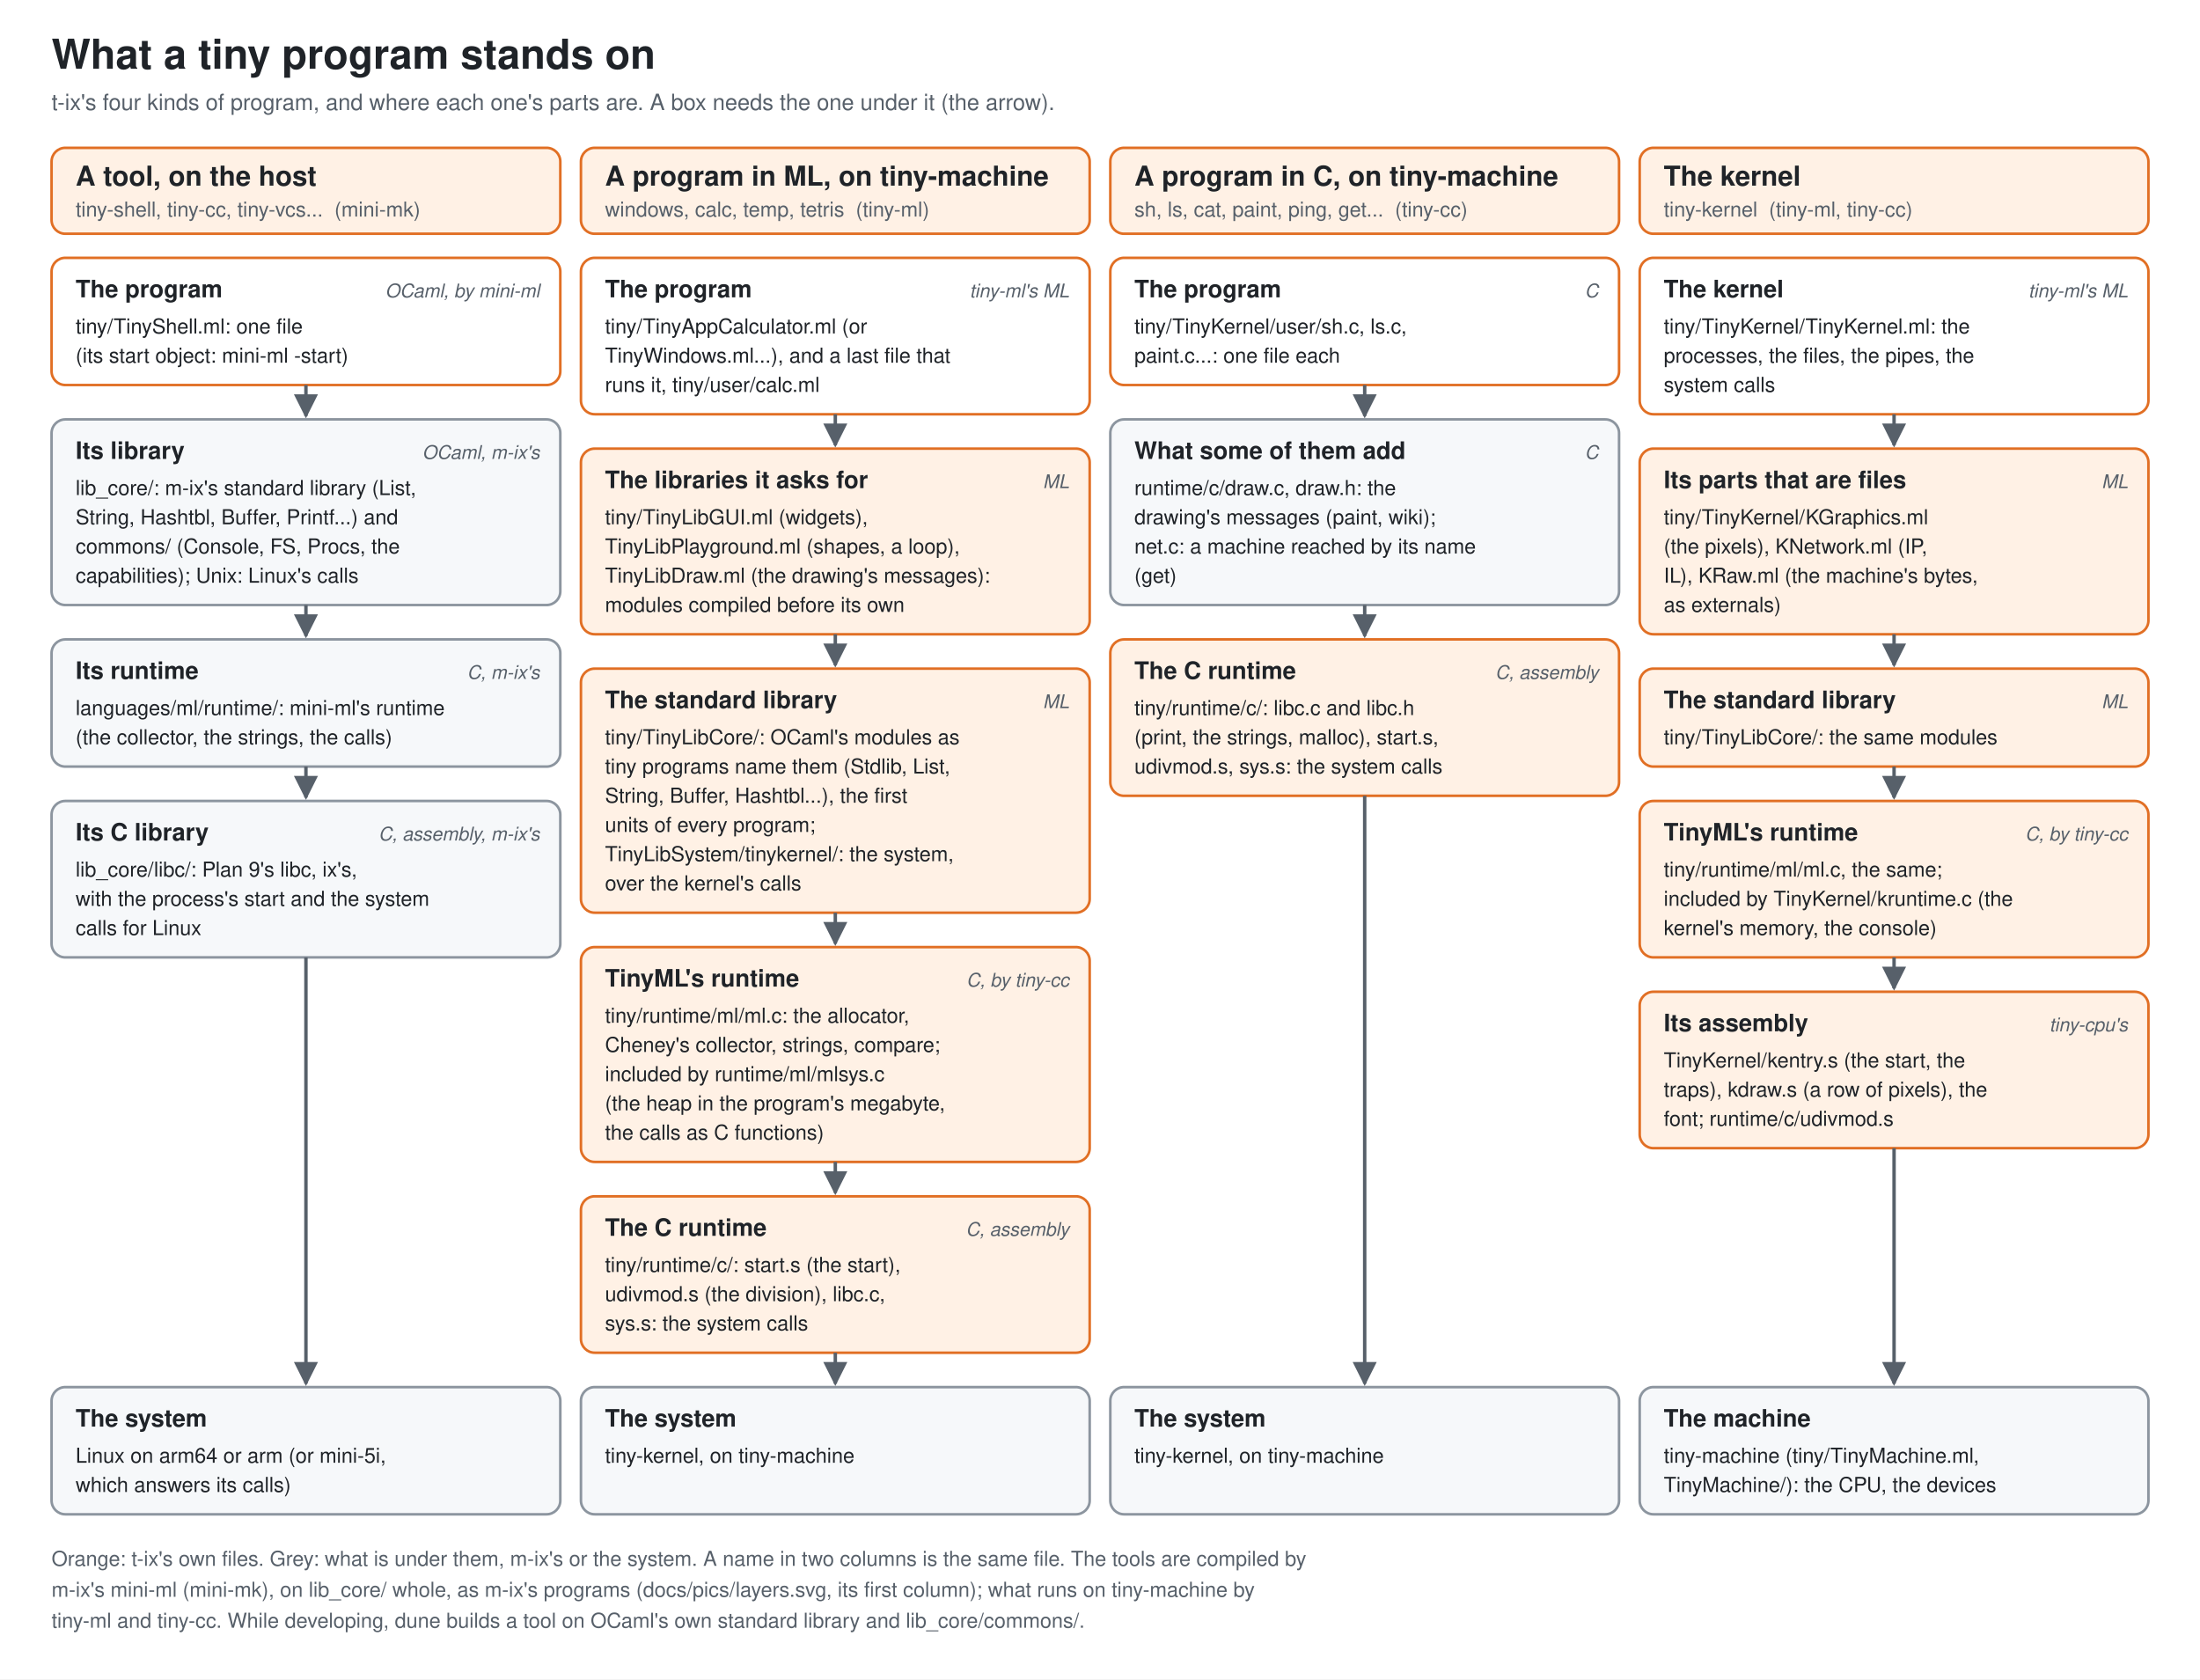
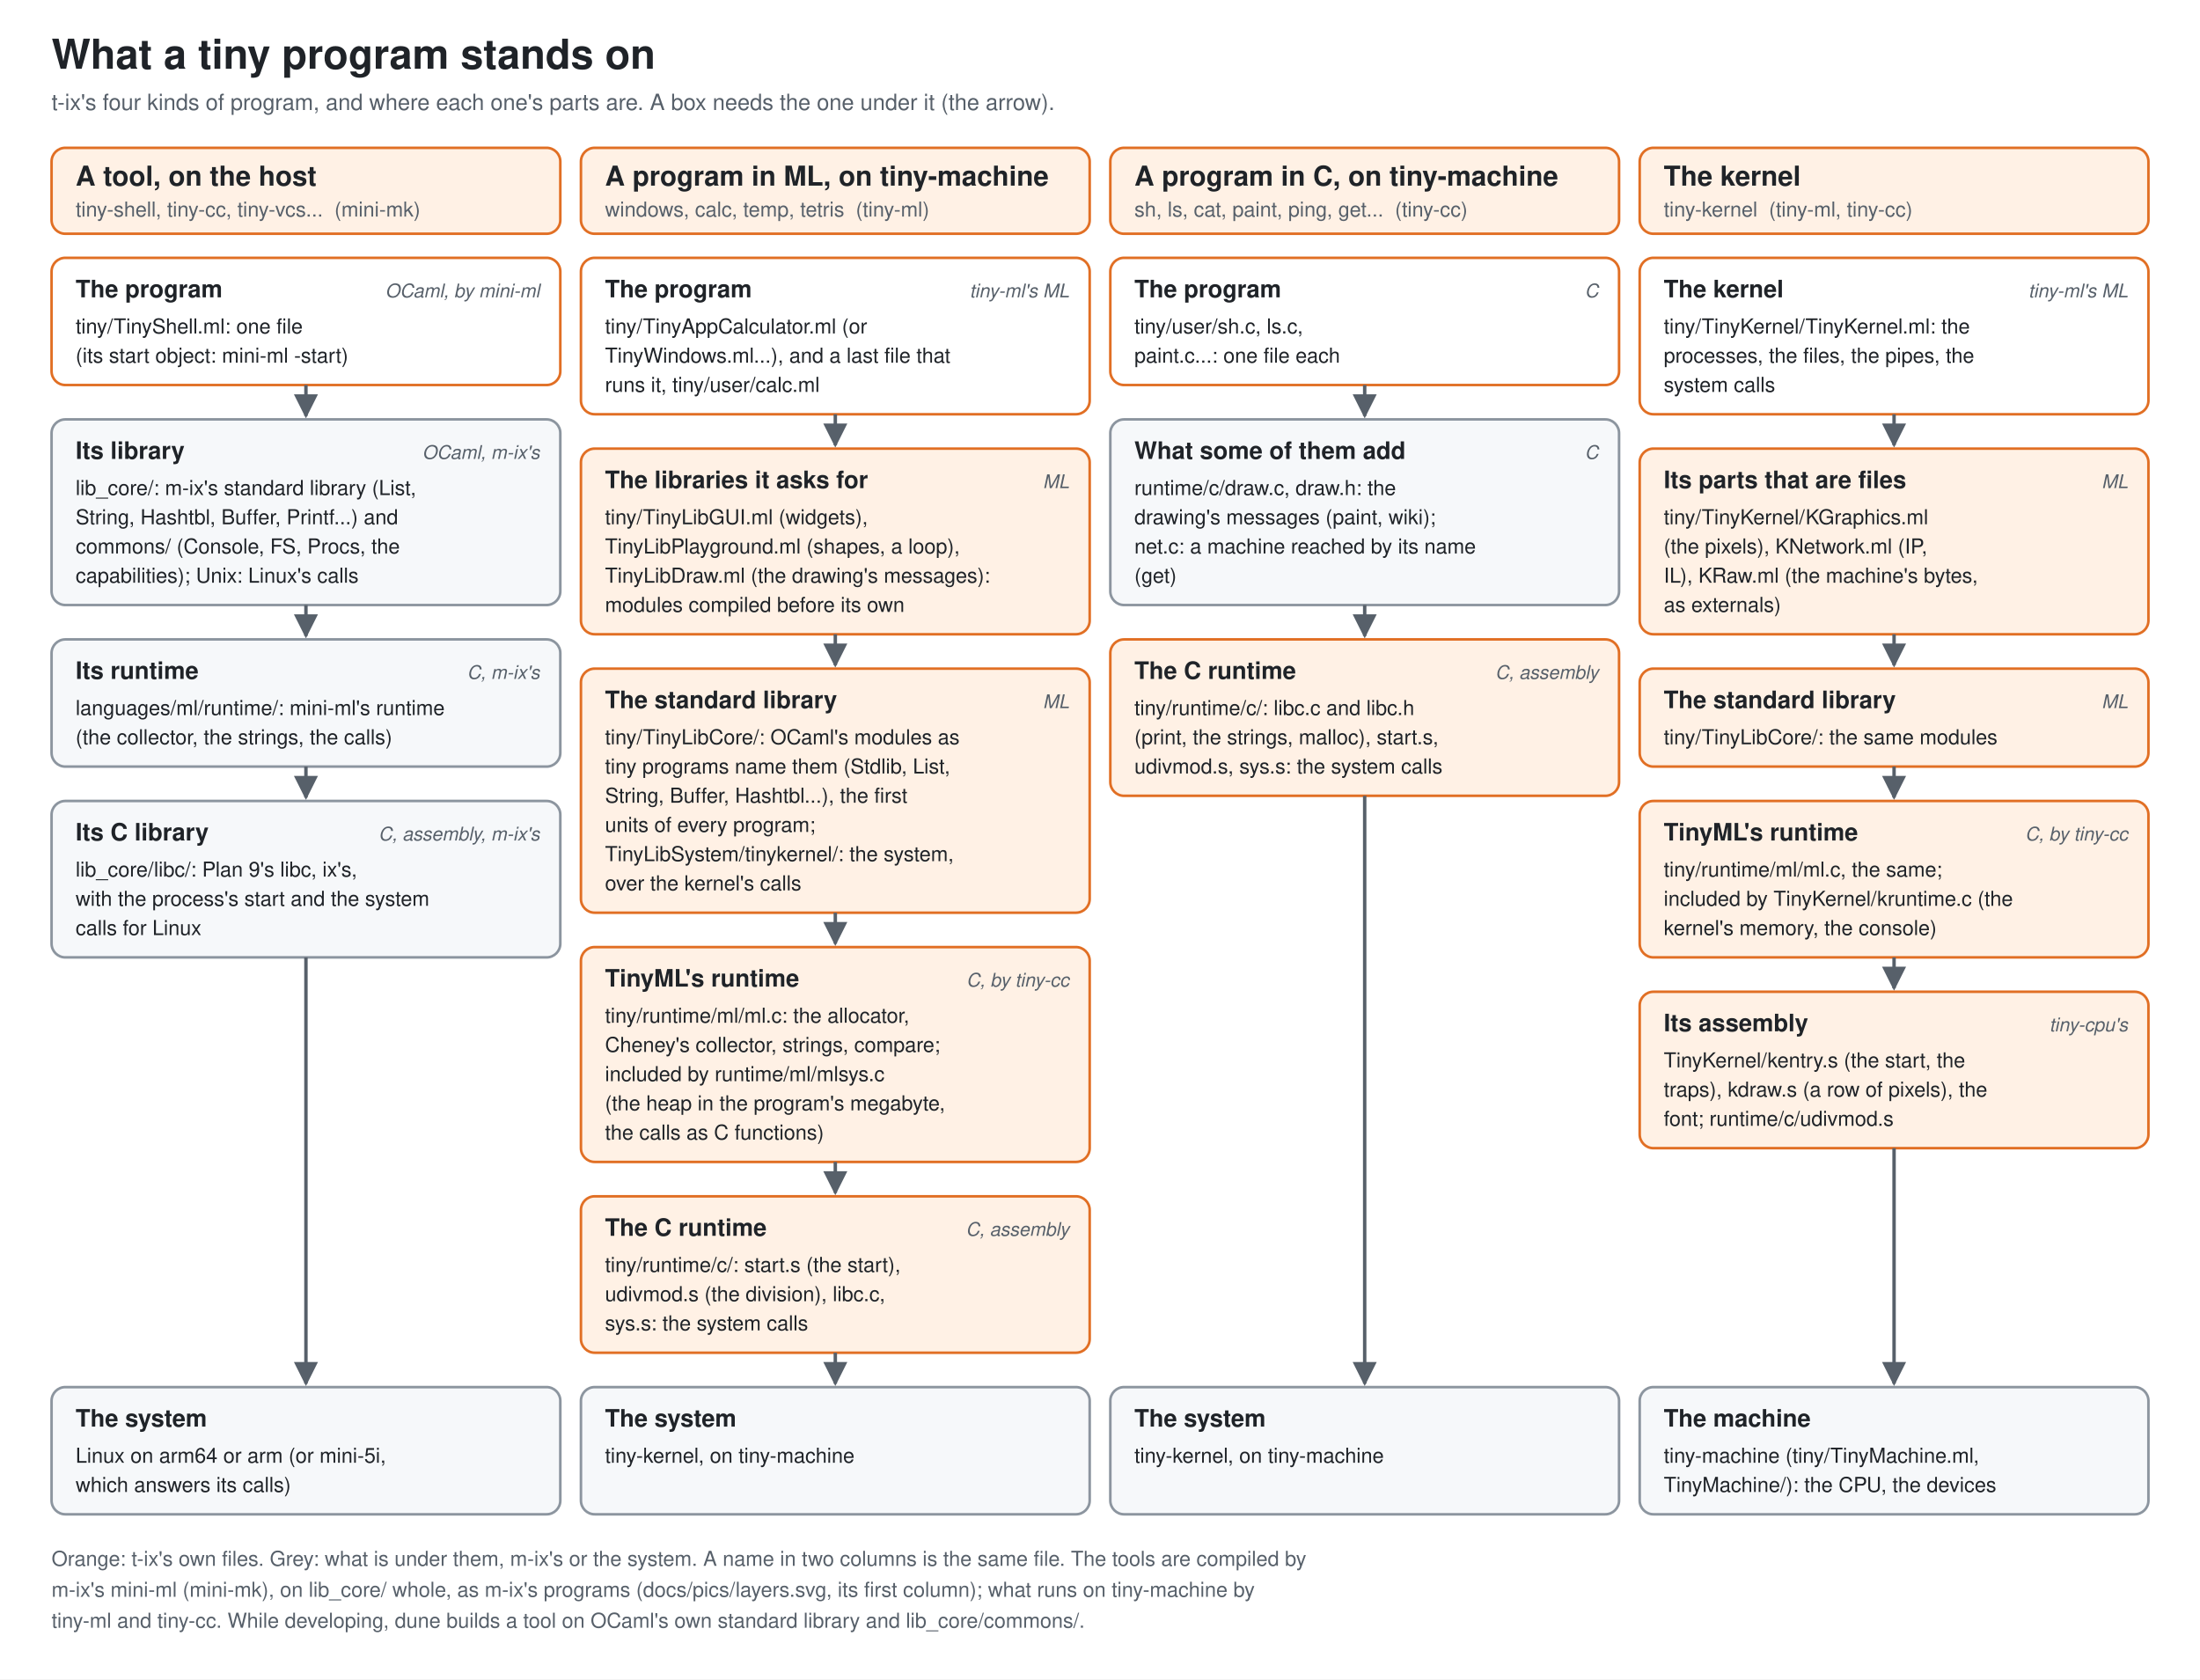
<svg xmlns="http://www.w3.org/2000/svg" viewBox="0 0 1280 977" width="1280" height="977" font-family="-apple-system, BlinkMacSystemFont, 'Segoe UI', Helvetica, Arial, sans-serif">
  <defs>
    <marker id="a" viewBox="0 0 10 10" refX="9" refY="5" markerWidth="7" markerHeight="7" orient="auto-start-reverse">
      <path d="M0 0L10 5L0 10z" fill="#57606a" />
    </marker>
  </defs>
  <rect width="1280" height="977" fill="#ffffff" />
  <text x="30" y="40" font-size="24" font-weight="600" fill="#1f2328" text-anchor="start" xml:space="preserve">What a tiny program stands on</text>
  <text x="30" y="64" font-size="13" font-weight="normal" fill="#57606a" text-anchor="start" xml:space="preserve">t-ix's four kinds of program, and where each one's parts are. A box needs the one under it (the arrow).</text>
  <rect x="30" y="86" width="296" height="50" rx="8" fill="#fff1e5" stroke="#e16f24" stroke-width="1.5" />
  <text x="44" y="108" font-size="16" font-weight="600" fill="#1f2328" text-anchor="start" xml:space="preserve">A tool, on the host</text>
  <text x="44" y="126" font-size="12" font-weight="normal" fill="#57606a" text-anchor="start" xml:space="preserve">tiny-shell, tiny-cc, tiny-vcs...  (mini-mk)</text>
  <rect x="30" y="150" width="296" height="74" rx="8" fill="#ffffff" stroke="#e16f24" stroke-width="1.5" />
  <text x="44" y="173" font-size="14" font-weight="600" fill="#1f2328" text-anchor="start" xml:space="preserve">The program</text>
  <text x="314" y="173" font-size="11" font-weight="normal" fill="#57606a" text-anchor="end" font-style="italic" xml:space="preserve">OCaml, by mini-ml</text>
  <text x="44" y="194" font-size="12" font-weight="normal" fill="#1f2328" text-anchor="start" xml:space="preserve">tiny/TinyShell.ml: one file</text>
  <text x="44" y="211" font-size="12" font-weight="normal" fill="#1f2328" text-anchor="start" xml:space="preserve">(its start object: mini-ml -start)</text>
  <line x1="178" y1="224" x2="178" y2="242" stroke="#57606a" stroke-width="2" marker-end="url(#a)" />
  <rect x="30" y="244" width="296" height="108" rx="8" fill="#f6f8fa" stroke="#8c959f" stroke-width="1.5" />
  <text x="44" y="267" font-size="14" font-weight="600" fill="#1f2328" text-anchor="start" xml:space="preserve">Its library</text>
  <text x="314" y="267" font-size="11" font-weight="normal" fill="#57606a" text-anchor="end" font-style="italic" xml:space="preserve">OCaml, m-ix's</text>
  <text x="44" y="288" font-size="12" font-weight="normal" fill="#1f2328" text-anchor="start" xml:space="preserve">lib_core/: m-ix's standard library (List,</text>
  <text x="44" y="305" font-size="12" font-weight="normal" fill="#1f2328" text-anchor="start" xml:space="preserve">String, Hashtbl, Buffer, Printf...) and</text>
  <text x="44" y="322" font-size="12" font-weight="normal" fill="#1f2328" text-anchor="start" xml:space="preserve">commons/ (Console, FS, Procs, the</text>
  <text x="44" y="339" font-size="12" font-weight="normal" fill="#1f2328" text-anchor="start" xml:space="preserve">capabilities); Unix: Linux's calls</text>
  <line x1="178" y1="352" x2="178" y2="370" stroke="#57606a" stroke-width="2" marker-end="url(#a)" />
  <rect x="30" y="372" width="296" height="74" rx="8" fill="#f6f8fa" stroke="#8c959f" stroke-width="1.5" />
  <text x="44" y="395" font-size="14" font-weight="600" fill="#1f2328" text-anchor="start" xml:space="preserve">Its runtime</text>
  <text x="314" y="395" font-size="11" font-weight="normal" fill="#57606a" text-anchor="end" font-style="italic" xml:space="preserve">C, m-ix's</text>
  <text x="44" y="416" font-size="12" font-weight="normal" fill="#1f2328" text-anchor="start" xml:space="preserve">languages/ml/runtime/: mini-ml's runtime</text>
  <text x="44" y="433" font-size="12" font-weight="normal" fill="#1f2328" text-anchor="start" xml:space="preserve">(the collector, the strings, the calls)</text>
  <line x1="178" y1="446" x2="178" y2="464" stroke="#57606a" stroke-width="2" marker-end="url(#a)" />
  <rect x="30" y="466" width="296" height="91" rx="8" fill="#f6f8fa" stroke="#8c959f" stroke-width="1.5" />
  <text x="44" y="489" font-size="14" font-weight="600" fill="#1f2328" text-anchor="start" xml:space="preserve">Its C library</text>
  <text x="314" y="489" font-size="11" font-weight="normal" fill="#57606a" text-anchor="end" font-style="italic" xml:space="preserve">C, assembly, m-ix's</text>
  <text x="44" y="510" font-size="12" font-weight="normal" fill="#1f2328" text-anchor="start" xml:space="preserve">lib_core/libc/: Plan 9's libc, ix's,</text>
  <text x="44" y="527" font-size="12" font-weight="normal" fill="#1f2328" text-anchor="start" xml:space="preserve">with the process's start and the system</text>
  <text x="44" y="544" font-size="12" font-weight="normal" fill="#1f2328" text-anchor="start" xml:space="preserve">calls for Linux</text>
  <line x1="178" y1="557" x2="178" y2="805" stroke="#57606a" stroke-width="2" marker-end="url(#a)" />
  <rect x="30" y="807" width="296" height="74" rx="8" fill="#f6f8fa" stroke="#8c959f" stroke-width="1.5" />
  <text x="44" y="830" font-size="14" font-weight="600" fill="#1f2328" text-anchor="start" xml:space="preserve">The system</text>
  <text x="44" y="851" font-size="12" font-weight="normal" fill="#1f2328" text-anchor="start" xml:space="preserve">Linux on arm64 or arm (or mini-5i,</text>
  <text x="44" y="868" font-size="12" font-weight="normal" fill="#1f2328" text-anchor="start" xml:space="preserve">which answers its calls)</text>
  <rect x="338" y="86" width="296" height="50" rx="8" fill="#fff1e5" stroke="#e16f24" stroke-width="1.5" />
  <text x="352" y="108" font-size="16" font-weight="600" fill="#1f2328" text-anchor="start" xml:space="preserve">A program in ML, on tiny-machine</text>
  <text x="352" y="126" font-size="12" font-weight="normal" fill="#57606a" text-anchor="start" xml:space="preserve">windows, calc, temp, tetris  (tiny-ml)</text>
  <rect x="338" y="150" width="296" height="91" rx="8" fill="#ffffff" stroke="#e16f24" stroke-width="1.5" />
  <text x="352" y="173" font-size="14" font-weight="600" fill="#1f2328" text-anchor="start" xml:space="preserve">The program</text>
  <text x="622" y="173" font-size="11" font-weight="normal" fill="#57606a" text-anchor="end" font-style="italic" xml:space="preserve">tiny-ml's ML</text>
  <text x="352" y="194" font-size="12" font-weight="normal" fill="#1f2328" text-anchor="start" xml:space="preserve">tiny/TinyAppCalculator.ml (or</text>
  <text x="352" y="211" font-size="12" font-weight="normal" fill="#1f2328" text-anchor="start" xml:space="preserve">TinyWindows.ml...), and a last file that</text>
  <text x="352" y="228" font-size="12" font-weight="normal" fill="#1f2328" text-anchor="start" xml:space="preserve">runs it, tiny/user/calc.ml</text>
  <line x1="486" y1="241" x2="486" y2="259" stroke="#57606a" stroke-width="2" marker-end="url(#a)" />
  <rect x="338" y="261" width="296" height="108" rx="8" fill="#fff1e5" stroke="#e16f24" stroke-width="1.5" />
  <text x="352" y="284" font-size="14" font-weight="600" fill="#1f2328" text-anchor="start" xml:space="preserve">The libraries it asks for</text>
  <text x="622" y="284" font-size="11" font-weight="normal" fill="#57606a" text-anchor="end" font-style="italic" xml:space="preserve">ML</text>
  <text x="352" y="305" font-size="12" font-weight="normal" fill="#1f2328" text-anchor="start" xml:space="preserve">tiny/TinyLibGUI.ml (widgets),</text>
  <text x="352" y="322" font-size="12" font-weight="normal" fill="#1f2328" text-anchor="start" xml:space="preserve">TinyLibPlayground.ml (shapes, a loop),</text>
  <text x="352" y="339" font-size="12" font-weight="normal" fill="#1f2328" text-anchor="start" xml:space="preserve">TinyLibDraw.ml (the drawing's messages):</text>
  <text x="352" y="356" font-size="12" font-weight="normal" fill="#1f2328" text-anchor="start" xml:space="preserve">modules compiled before its own</text>
  <line x1="486" y1="369" x2="486" y2="387" stroke="#57606a" stroke-width="2" marker-end="url(#a)" />
  <rect x="338" y="389" width="296" height="142" rx="8" fill="#fff1e5" stroke="#e16f24" stroke-width="1.5" />
  <text x="352" y="412" font-size="14" font-weight="600" fill="#1f2328" text-anchor="start" xml:space="preserve">The standard library</text>
  <text x="622" y="412" font-size="11" font-weight="normal" fill="#57606a" text-anchor="end" font-style="italic" xml:space="preserve">ML</text>
  <text x="352" y="433" font-size="12" font-weight="normal" fill="#1f2328" text-anchor="start" xml:space="preserve">tiny/TinyLibCore/: OCaml's modules as</text>
  <text x="352" y="450" font-size="12" font-weight="normal" fill="#1f2328" text-anchor="start" xml:space="preserve">tiny programs name them (Stdlib, List,</text>
  <text x="352" y="467" font-size="12" font-weight="normal" fill="#1f2328" text-anchor="start" xml:space="preserve">String, Buffer, Hashtbl...), the first</text>
  <text x="352" y="484" font-size="12" font-weight="normal" fill="#1f2328" text-anchor="start" xml:space="preserve">units of every program;</text>
  <text x="352" y="501" font-size="12" font-weight="normal" fill="#1f2328" text-anchor="start" xml:space="preserve">TinyLibSystem/tinykernel/: the system,</text>
  <text x="352" y="518" font-size="12" font-weight="normal" fill="#1f2328" text-anchor="start" xml:space="preserve">over the kernel's calls</text>
  <line x1="486" y1="531" x2="486" y2="549" stroke="#57606a" stroke-width="2" marker-end="url(#a)" />
  <rect x="338" y="551" width="296" height="125" rx="8" fill="#fff1e5" stroke="#e16f24" stroke-width="1.5" />
  <text x="352" y="574" font-size="14" font-weight="600" fill="#1f2328" text-anchor="start" xml:space="preserve">TinyML's runtime</text>
  <text x="622" y="574" font-size="11" font-weight="normal" fill="#57606a" text-anchor="end" font-style="italic" xml:space="preserve">C, by tiny-cc</text>
  <text x="352" y="595" font-size="12" font-weight="normal" fill="#1f2328" text-anchor="start" xml:space="preserve">tiny/runtime/ml/ml.c: the allocator,</text>
  <text x="352" y="612" font-size="12" font-weight="normal" fill="#1f2328" text-anchor="start" xml:space="preserve">Cheney's collector, strings, compare;</text>
  <text x="352" y="629" font-size="12" font-weight="normal" fill="#1f2328" text-anchor="start" xml:space="preserve">included by runtime/ml/mlsys.c</text>
  <text x="352" y="646" font-size="12" font-weight="normal" fill="#1f2328" text-anchor="start" xml:space="preserve">(the heap in the program's megabyte,</text>
  <text x="352" y="663" font-size="12" font-weight="normal" fill="#1f2328" text-anchor="start" xml:space="preserve">the calls as C functions)</text>
  <line x1="486" y1="676" x2="486" y2="694" stroke="#57606a" stroke-width="2" marker-end="url(#a)" />
  <rect x="338" y="696" width="296" height="91" rx="8" fill="#fff1e5" stroke="#e16f24" stroke-width="1.5" />
  <text x="352" y="719" font-size="14" font-weight="600" fill="#1f2328" text-anchor="start" xml:space="preserve">The C runtime</text>
  <text x="622" y="719" font-size="11" font-weight="normal" fill="#57606a" text-anchor="end" font-style="italic" xml:space="preserve">C, assembly</text>
  <text x="352" y="740" font-size="12" font-weight="normal" fill="#1f2328" text-anchor="start" xml:space="preserve">tiny/runtime/c/: start.s (the start),</text>
  <text x="352" y="757" font-size="12" font-weight="normal" fill="#1f2328" text-anchor="start" xml:space="preserve">udivmod.s (the division), libc.c,</text>
  <text x="352" y="774" font-size="12" font-weight="normal" fill="#1f2328" text-anchor="start" xml:space="preserve">sys.s: the system calls</text>
  <line x1="486" y1="787" x2="486" y2="805" stroke="#57606a" stroke-width="2" marker-end="url(#a)" />
  <rect x="338" y="807" width="296" height="74" rx="8" fill="#f6f8fa" stroke="#8c959f" stroke-width="1.5" />
  <text x="352" y="830" font-size="14" font-weight="600" fill="#1f2328" text-anchor="start" xml:space="preserve">The system</text>
  <text x="352" y="851" font-size="12" font-weight="normal" fill="#1f2328" text-anchor="start" xml:space="preserve">tiny-kernel, on tiny-machine</text>
  <rect x="646" y="86" width="296" height="50" rx="8" fill="#fff1e5" stroke="#e16f24" stroke-width="1.5" />
  <text x="660" y="108" font-size="16" font-weight="600" fill="#1f2328" text-anchor="start" xml:space="preserve">A program in C, on tiny-machine</text>
  <text x="660" y="126" font-size="12" font-weight="normal" fill="#57606a" text-anchor="start" xml:space="preserve">sh, ls, cat, paint, ping, get...  (tiny-cc)</text>
  <rect x="646" y="150" width="296" height="74" rx="8" fill="#ffffff" stroke="#e16f24" stroke-width="1.5" />
  <text x="660" y="173" font-size="14" font-weight="600" fill="#1f2328" text-anchor="start" xml:space="preserve">The program</text>
  <text x="930" y="173" font-size="11" font-weight="normal" fill="#57606a" text-anchor="end" font-style="italic" xml:space="preserve">C</text>
-   <text x="660" y="194" font-size="12" font-weight="normal" fill="#1f2328" text-anchor="start" xml:space="preserve">tiny/TinyKernel/user/sh.c, ls.c,</text>
+   <text x="660" y="194" font-size="12" font-weight="normal" fill="#1f2328" text-anchor="start" xml:space="preserve">tiny/user/sh.c, ls.c,</text>
  <text x="660" y="211" font-size="12" font-weight="normal" fill="#1f2328" text-anchor="start" xml:space="preserve">paint.c...: one file each</text>
  <line x1="794" y1="224" x2="794" y2="242" stroke="#57606a" stroke-width="2" marker-end="url(#a)" />
  <rect x="646" y="244" width="296" height="108" rx="8" fill="#f6f8fa" stroke="#8c959f" stroke-width="1.5" />
  <text x="660" y="267" font-size="14" font-weight="600" fill="#1f2328" text-anchor="start" xml:space="preserve">What some of them add</text>
  <text x="930" y="267" font-size="11" font-weight="normal" fill="#57606a" text-anchor="end" font-style="italic" xml:space="preserve">C</text>
  <text x="660" y="288" font-size="12" font-weight="normal" fill="#1f2328" text-anchor="start" xml:space="preserve">runtime/c/draw.c, draw.h: the</text>
  <text x="660" y="305" font-size="12" font-weight="normal" fill="#1f2328" text-anchor="start" xml:space="preserve">drawing's messages (paint, wiki);</text>
  <text x="660" y="322" font-size="12" font-weight="normal" fill="#1f2328" text-anchor="start" xml:space="preserve">net.c: a machine reached by its name</text>
  <text x="660" y="339" font-size="12" font-weight="normal" fill="#1f2328" text-anchor="start" xml:space="preserve">(get)</text>
  <line x1="794" y1="352" x2="794" y2="370" stroke="#57606a" stroke-width="2" marker-end="url(#a)" />
  <rect x="646" y="372" width="296" height="91" rx="8" fill="#fff1e5" stroke="#e16f24" stroke-width="1.5" />
  <text x="660" y="395" font-size="14" font-weight="600" fill="#1f2328" text-anchor="start" xml:space="preserve">The C runtime</text>
  <text x="930" y="395" font-size="11" font-weight="normal" fill="#57606a" text-anchor="end" font-style="italic" xml:space="preserve">C, assembly</text>
  <text x="660" y="416" font-size="12" font-weight="normal" fill="#1f2328" text-anchor="start" xml:space="preserve">tiny/runtime/c/: libc.c and libc.h</text>
  <text x="660" y="433" font-size="12" font-weight="normal" fill="#1f2328" text-anchor="start" xml:space="preserve">(print, the strings, malloc), start.s,</text>
  <text x="660" y="450" font-size="12" font-weight="normal" fill="#1f2328" text-anchor="start" xml:space="preserve">udivmod.s, sys.s: the system calls</text>
  <line x1="794" y1="463" x2="794" y2="805" stroke="#57606a" stroke-width="2" marker-end="url(#a)" />
  <rect x="646" y="807" width="296" height="74" rx="8" fill="#f6f8fa" stroke="#8c959f" stroke-width="1.5" />
  <text x="660" y="830" font-size="14" font-weight="600" fill="#1f2328" text-anchor="start" xml:space="preserve">The system</text>
  <text x="660" y="851" font-size="12" font-weight="normal" fill="#1f2328" text-anchor="start" xml:space="preserve">tiny-kernel, on tiny-machine</text>
  <rect x="954" y="86" width="296" height="50" rx="8" fill="#fff1e5" stroke="#e16f24" stroke-width="1.5" />
  <text x="968" y="108" font-size="16" font-weight="600" fill="#1f2328" text-anchor="start" xml:space="preserve">The kernel</text>
  <text x="968" y="126" font-size="12" font-weight="normal" fill="#57606a" text-anchor="start" xml:space="preserve">tiny-kernel  (tiny-ml, tiny-cc)</text>
  <rect x="954" y="150" width="296" height="91" rx="8" fill="#ffffff" stroke="#e16f24" stroke-width="1.5" />
  <text x="968" y="173" font-size="14" font-weight="600" fill="#1f2328" text-anchor="start" xml:space="preserve">The kernel</text>
  <text x="1238" y="173" font-size="11" font-weight="normal" fill="#57606a" text-anchor="end" font-style="italic" xml:space="preserve">tiny-ml's ML</text>
  <text x="968" y="194" font-size="12" font-weight="normal" fill="#1f2328" text-anchor="start" xml:space="preserve">tiny/TinyKernel/TinyKernel.ml: the</text>
  <text x="968" y="211" font-size="12" font-weight="normal" fill="#1f2328" text-anchor="start" xml:space="preserve">processes, the files, the pipes, the</text>
  <text x="968" y="228" font-size="12" font-weight="normal" fill="#1f2328" text-anchor="start" xml:space="preserve">system calls</text>
  <line x1="1102" y1="241" x2="1102" y2="259" stroke="#57606a" stroke-width="2" marker-end="url(#a)" />
  <rect x="954" y="261" width="296" height="108" rx="8" fill="#fff1e5" stroke="#e16f24" stroke-width="1.5" />
  <text x="968" y="284" font-size="14" font-weight="600" fill="#1f2328" text-anchor="start" xml:space="preserve">Its parts that are files</text>
  <text x="1238" y="284" font-size="11" font-weight="normal" fill="#57606a" text-anchor="end" font-style="italic" xml:space="preserve">ML</text>
  <text x="968" y="305" font-size="12" font-weight="normal" fill="#1f2328" text-anchor="start" xml:space="preserve">tiny/TinyKernel/KGraphics.ml</text>
  <text x="968" y="322" font-size="12" font-weight="normal" fill="#1f2328" text-anchor="start" xml:space="preserve">(the pixels), KNetwork.ml (IP,</text>
  <text x="968" y="339" font-size="12" font-weight="normal" fill="#1f2328" text-anchor="start" xml:space="preserve">IL), KRaw.ml (the machine's bytes,</text>
  <text x="968" y="356" font-size="12" font-weight="normal" fill="#1f2328" text-anchor="start" xml:space="preserve">as externals)</text>
  <line x1="1102" y1="369" x2="1102" y2="387" stroke="#57606a" stroke-width="2" marker-end="url(#a)" />
  <rect x="954" y="389" width="296" height="57" rx="8" fill="#fff1e5" stroke="#e16f24" stroke-width="1.5" />
  <text x="968" y="412" font-size="14" font-weight="600" fill="#1f2328" text-anchor="start" xml:space="preserve">The standard library</text>
  <text x="1238" y="412" font-size="11" font-weight="normal" fill="#57606a" text-anchor="end" font-style="italic" xml:space="preserve">ML</text>
  <text x="968" y="433" font-size="12" font-weight="normal" fill="#1f2328" text-anchor="start" xml:space="preserve">tiny/TinyLibCore/: the same modules</text>
  <line x1="1102" y1="446" x2="1102" y2="464" stroke="#57606a" stroke-width="2" marker-end="url(#a)" />
  <rect x="954" y="466" width="296" height="91" rx="8" fill="#fff1e5" stroke="#e16f24" stroke-width="1.5" />
  <text x="968" y="489" font-size="14" font-weight="600" fill="#1f2328" text-anchor="start" xml:space="preserve">TinyML's runtime</text>
  <text x="1238" y="489" font-size="11" font-weight="normal" fill="#57606a" text-anchor="end" font-style="italic" xml:space="preserve">C, by tiny-cc</text>
  <text x="968" y="510" font-size="12" font-weight="normal" fill="#1f2328" text-anchor="start" xml:space="preserve">tiny/runtime/ml/ml.c, the same;</text>
  <text x="968" y="527" font-size="12" font-weight="normal" fill="#1f2328" text-anchor="start" xml:space="preserve">included by TinyKernel/kruntime.c (the</text>
  <text x="968" y="544" font-size="12" font-weight="normal" fill="#1f2328" text-anchor="start" xml:space="preserve">kernel's memory, the console)</text>
  <line x1="1102" y1="557" x2="1102" y2="575" stroke="#57606a" stroke-width="2" marker-end="url(#a)" />
  <rect x="954" y="577" width="296" height="91" rx="8" fill="#fff1e5" stroke="#e16f24" stroke-width="1.5" />
  <text x="968" y="600" font-size="14" font-weight="600" fill="#1f2328" text-anchor="start" xml:space="preserve">Its assembly</text>
  <text x="1238" y="600" font-size="11" font-weight="normal" fill="#57606a" text-anchor="end" font-style="italic" xml:space="preserve">tiny-cpu's</text>
  <text x="968" y="621" font-size="12" font-weight="normal" fill="#1f2328" text-anchor="start" xml:space="preserve">TinyKernel/kentry.s (the start, the</text>
  <text x="968" y="638" font-size="12" font-weight="normal" fill="#1f2328" text-anchor="start" xml:space="preserve">traps), kdraw.s (a row of pixels), the</text>
  <text x="968" y="655" font-size="12" font-weight="normal" fill="#1f2328" text-anchor="start" xml:space="preserve">font; runtime/c/udivmod.s</text>
  <line x1="1102" y1="668" x2="1102" y2="805" stroke="#57606a" stroke-width="2" marker-end="url(#a)" />
  <rect x="954" y="807" width="296" height="74" rx="8" fill="#f6f8fa" stroke="#8c959f" stroke-width="1.5" />
  <text x="968" y="830" font-size="14" font-weight="600" fill="#1f2328" text-anchor="start" xml:space="preserve">The machine</text>
  <text x="968" y="851" font-size="12" font-weight="normal" fill="#1f2328" text-anchor="start" xml:space="preserve">tiny-machine (tiny/TinyMachine.ml,</text>
  <text x="968" y="868" font-size="12" font-weight="normal" fill="#1f2328" text-anchor="start" xml:space="preserve">TinyMachine/): the CPU, the devices</text>
  <text x="30" y="911" font-size="12" font-weight="normal" fill="#57606a" text-anchor="start" xml:space="preserve">Orange: t-ix's own files. Grey: what is under them, m-ix's or the system. A name in two columns is the same file. The tools are compiled by</text>
  <text x="30" y="929" font-size="12" font-weight="normal" fill="#57606a" text-anchor="start" xml:space="preserve">m-ix's mini-ml (mini-mk), on lib_core/ whole, as m-ix's programs (docs/pics/layers.svg, its first column); what runs on tiny-machine by</text>
  <text x="30" y="947" font-size="12" font-weight="normal" fill="#57606a" text-anchor="start" xml:space="preserve">tiny-ml and tiny-cc. While developing, dune builds a tool on OCaml's own standard library and lib_core/commons/.</text>
</svg>
